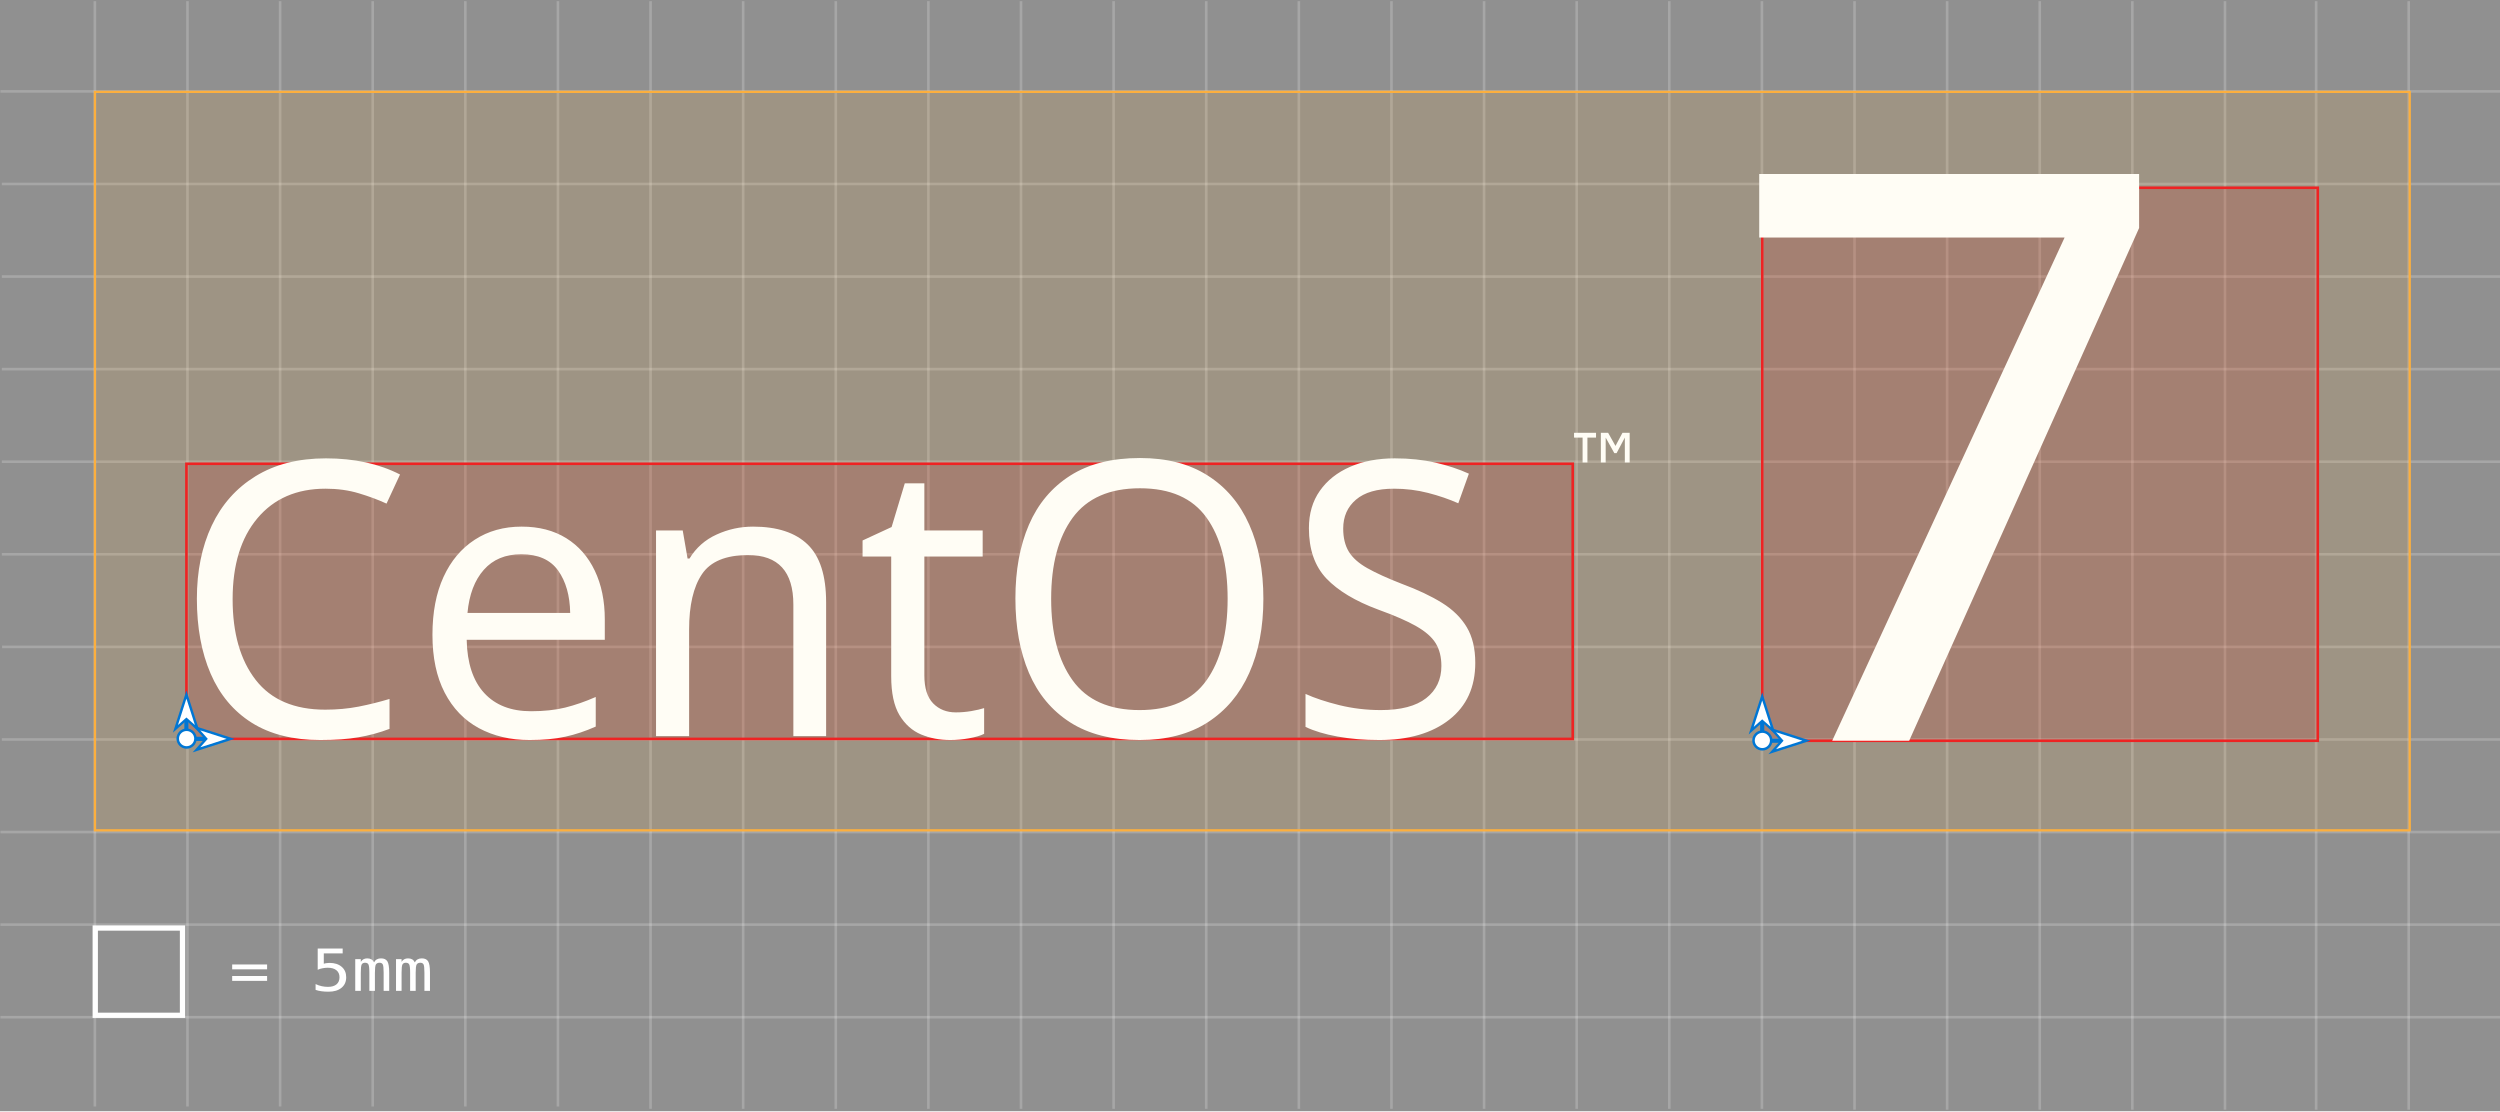
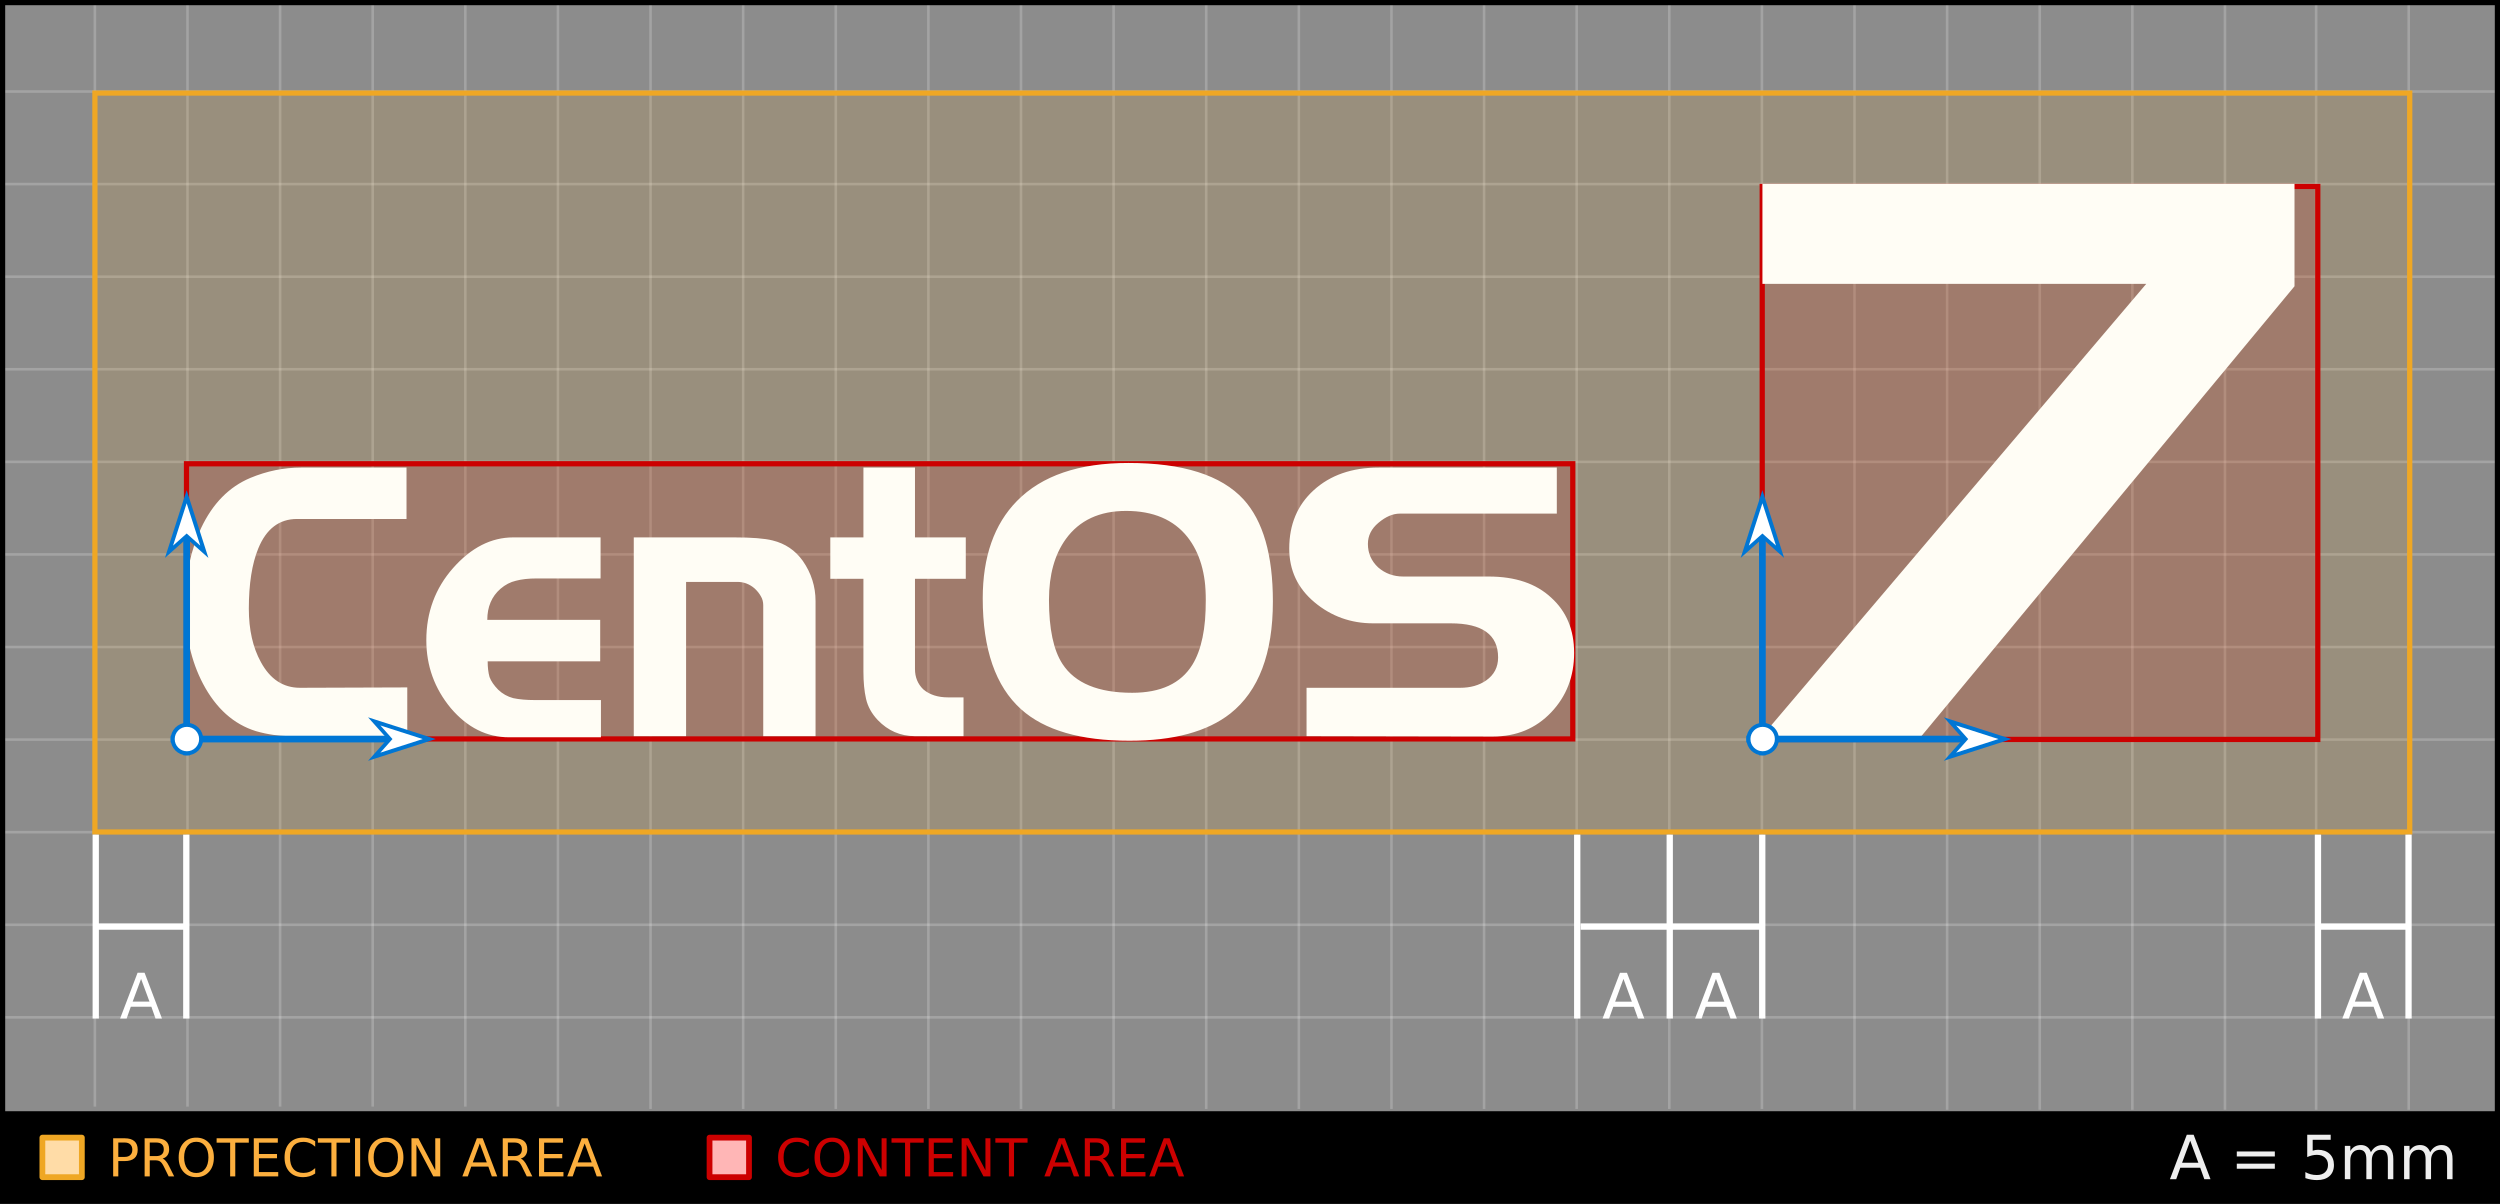
- <svg xmlns="http://www.w3.org/2000/svg" xmlns:xlink="http://www.w3.org/1999/xlink" width="478.346" height="212.598" id="svg3106" version="1.0">
+ <svg xmlns="http://www.w3.org/2000/svg" xmlns:xlink="http://www.w3.org/1999/xlink" width="478.346" height="230.315" id="svg3106" version="1.0">
  <defs id="defs3108" />
-   <g id="layer1" transform="translate(-0.2825948,-822.1534)">
-     <rect style="fill:#8c8c8c;fill-opacity:0.955;stroke:none;stroke-width:1;stroke-linecap:round;stroke-linejoin:miter;stroke-miterlimit:4;stroke-dasharray:none;stroke-dashoffset:0;stroke-opacity:0.089;display:inline" id="CENTOSARTWORK" width="478.346" height="212.598" x="0.283" y="822.153" clip-path="none" />
-     <g id="g11130" style="stroke:#ffffff;stroke-width:0.5;stroke-miterlimit:4;stroke-dasharray:none;stroke-opacity:0.196">
+   <g id="layer1" transform="translate(-0.2825949,-820.3527)">
+     <rect style="fill:#888888;fill-opacity:0.955;stroke:none;stroke-width:1;stroke-linecap:round;stroke-linejoin:miter;stroke-miterlimit:4;stroke-dasharray:none;stroke-dashoffset:0;stroke-opacity:0.089;display:inline" id="CENTOSARTWORK" width="478.346" height="212.598" x="0.283" y="820.353" clip-path="none" />
+     <g id="g11130" style="stroke:#ffffff;stroke-width:0.5;stroke-miterlimit:4;stroke-dasharray:none;stroke-opacity:0.196" transform="translate(0,-1.774477)">
      <path id="path3685" d="M 18.436,822.377 L 18.436,1033.87" style="fill:none;fill-rule:evenodd;stroke:#ffffff;stroke-width:0.5;stroke-linecap:butt;stroke-linejoin:miter;stroke-miterlimit:4;stroke-dasharray:none;stroke-opacity:0.196;display:inline" />
      <path style="fill:none;fill-rule:evenodd;stroke:#ffffff;stroke-width:0.5;stroke-linecap:butt;stroke-linejoin:miter;stroke-miterlimit:4;stroke-dasharray:none;stroke-opacity:0.196;display:inline" d="M 36.156,822.377 L 36.156,1033.868" id="path3687" />
      <path id="path3689" d="M 53.876,822.377 L 53.876,1033.868" style="fill:none;fill-rule:evenodd;stroke:#ffffff;stroke-width:0.5;stroke-linecap:butt;stroke-linejoin:miter;stroke-miterlimit:4;stroke-dasharray:none;stroke-opacity:0.196;display:inline" />
      <path style="fill:none;fill-rule:evenodd;stroke:#ffffff;stroke-width:0.5;stroke-linecap:butt;stroke-linejoin:miter;stroke-miterlimit:4;stroke-dasharray:none;stroke-opacity:0.196;display:inline" d="M 71.597,822.377 L 71.597,1033.868" id="path3691" />
      <path id="path3693" d="M 89.317,822.377 L 89.317,1033.868" style="fill:none;fill-rule:evenodd;stroke:#ffffff;stroke-width:0.5;stroke-linecap:butt;stroke-linejoin:miter;stroke-miterlimit:4;stroke-dasharray:none;stroke-opacity:0.196;display:inline" />
      <path style="fill:none;fill-rule:evenodd;stroke:#ffffff;stroke-width:0.5;stroke-linecap:butt;stroke-linejoin:miter;stroke-miterlimit:4;stroke-dasharray:none;stroke-opacity:0.196;display:inline" d="M 107.038,822.377 L 107.038,1033.868" id="path3695" />
      <path id="path3697" d="M 124.758,822.377 L 124.758,1034.314" style="fill:none;fill-rule:evenodd;stroke:#ffffff;stroke-width:0.5;stroke-linecap:butt;stroke-linejoin:miter;stroke-miterlimit:4;stroke-dasharray:none;stroke-opacity:0.196;display:inline" />
      <path style="fill:none;fill-rule:evenodd;stroke:#ffffff;stroke-width:0.5;stroke-linecap:butt;stroke-linejoin:miter;stroke-miterlimit:4;stroke-dasharray:none;stroke-opacity:0.196;display:inline" d="M 142.478,822.377 L 142.478,1034.314" id="path3699" />
      <path id="path3701" d="M 160.199,822.377 L 160.199,1034.314" style="fill:none;fill-rule:evenodd;stroke:#ffffff;stroke-width:0.5;stroke-linecap:butt;stroke-linejoin:miter;stroke-miterlimit:4;stroke-dasharray:none;stroke-opacity:0.196;display:inline" />
      <path style="fill:none;fill-rule:evenodd;stroke:#ffffff;stroke-width:0.5;stroke-linecap:butt;stroke-linejoin:miter;stroke-miterlimit:4;stroke-dasharray:none;stroke-opacity:0.196;display:inline" d="M 177.919,822.377 L 177.919,1034.314" id="path3703" />
      <path id="path3705" d="M 195.639,822.377 L 195.639,1034.314" style="fill:none;fill-rule:evenodd;stroke:#ffffff;stroke-width:0.5;stroke-linecap:butt;stroke-linejoin:miter;stroke-miterlimit:4;stroke-dasharray:none;stroke-opacity:0.196;display:inline" />
      <path style="fill:none;fill-rule:evenodd;stroke:#ffffff;stroke-width:0.5;stroke-linecap:butt;stroke-linejoin:miter;stroke-miterlimit:4;stroke-dasharray:none;stroke-opacity:0.196;display:inline" d="M 213.36,822.377 L 213.36,1034.314" id="path3707" />
      <path id="path3709" d="M 231.08,822.377 L 231.08,1034.314" style="fill:none;fill-rule:evenodd;stroke:#ffffff;stroke-width:0.5;stroke-linecap:butt;stroke-linejoin:miter;stroke-miterlimit:4;stroke-dasharray:none;stroke-opacity:0.196;display:inline" />
      <path style="fill:none;fill-rule:evenodd;stroke:#ffffff;stroke-width:0.5;stroke-linecap:butt;stroke-linejoin:miter;stroke-miterlimit:4;stroke-dasharray:none;stroke-opacity:0.196;display:inline" d="M 284.241,822.377 L 284.241,1034.314" id="path3711" />
      <path id="path3713" d="M 266.521,822.377 L 266.521,1034.314" style="fill:none;fill-rule:evenodd;stroke:#ffffff;stroke-width:0.5;stroke-linecap:butt;stroke-linejoin:miter;stroke-miterlimit:4;stroke-dasharray:none;stroke-opacity:0.196;display:inline" />
      <path style="fill:none;fill-rule:evenodd;stroke:#ffffff;stroke-width:0.5;stroke-linecap:square;stroke-linejoin:miter;stroke-miterlimit:4;stroke-dasharray:none;stroke-opacity:0.196;display:inline" d="M 0.608,1016.785 L 478.454,1016.785" id="path3719" />
      <path id="path3721" d="M 0.608,999.071 L 478.454,999.071" style="fill:none;fill-rule:evenodd;stroke:#ffffff;stroke-width:0.5;stroke-linecap:square;stroke-linejoin:miter;stroke-miterlimit:4;stroke-dasharray:none;stroke-opacity:0.196;display:inline" />
      <path style="fill:none;fill-rule:evenodd;stroke:#ffffff;stroke-width:0.5;stroke-linecap:square;stroke-linejoin:miter;stroke-miterlimit:4;stroke-dasharray:none;stroke-opacity:0.196;display:inline" d="M 0.609,981.356 L 478.454,981.356" id="path3723" />
      <path id="path3725" d="M 0.88,963.641 L 478.454,963.641" style="fill:none;fill-rule:evenodd;stroke:#ffffff;stroke-width:0.5;stroke-linecap:square;stroke-linejoin:miter;stroke-miterlimit:4;stroke-dasharray:none;stroke-opacity:0.196;display:inline" />
      <path style="fill:none;fill-rule:evenodd;stroke:#ffffff;stroke-width:0.5;stroke-linecap:square;stroke-linejoin:miter;stroke-miterlimit:4;stroke-dasharray:none;stroke-opacity:0.196;display:inline" d="M 0.925,945.927 L 478.454,945.927" id="path3727" />
      <path id="path3729" d="M 0.88,928.212 L 478.454,928.212" style="fill:none;fill-rule:evenodd;stroke:#ffffff;stroke-width:0.5;stroke-linecap:square;stroke-linejoin:miter;stroke-miterlimit:4;stroke-dasharray:none;stroke-opacity:0.196;display:inline" />
      <path style="fill:none;fill-rule:evenodd;stroke:#ffffff;stroke-width:0.5;stroke-linecap:butt;stroke-linejoin:miter;stroke-miterlimit:4;stroke-dasharray:none;stroke-opacity:0.196;display:inline" d="M 248.801,822.377 L 248.801,1034.314" id="path3785" />
      <path id="path3787" d="M 301.962,822.377 L 301.962,1034.314" style="fill:none;fill-rule:evenodd;stroke:#ffffff;stroke-width:0.5;stroke-linecap:butt;stroke-linejoin:miter;stroke-miterlimit:4;stroke-dasharray:none;stroke-opacity:0.196;display:inline" />
      <path style="fill:none;fill-rule:evenodd;stroke:#ffffff;stroke-width:0.5;stroke-linecap:butt;stroke-linejoin:miter;stroke-miterlimit:4;stroke-dasharray:none;stroke-opacity:0.196;display:inline" d="M 319.682,822.377 L 319.682,1034.314" id="path3789" />
      <path id="path3791" d="M 337.403,822.377 L 337.403,1034.314" style="fill:none;fill-rule:evenodd;stroke:#ffffff;stroke-width:0.5;stroke-linecap:butt;stroke-linejoin:miter;stroke-miterlimit:4;stroke-dasharray:none;stroke-opacity:0.196;display:inline" />
      <path style="fill:none;fill-rule:evenodd;stroke:#ffffff;stroke-width:0.5;stroke-linecap:butt;stroke-linejoin:miter;stroke-miterlimit:4;stroke-dasharray:none;stroke-opacity:0.196;display:inline" d="M 355.123,822.377 L 355.123,1034.478" id="path3793" />
      <path style="fill:none;fill-rule:evenodd;stroke:#ffffff;stroke-width:0.5;stroke-linecap:square;stroke-linejoin:miter;stroke-miterlimit:4;stroke-dasharray:none;stroke-opacity:0.196;display:inline" d="M 0.881,910.497 L 478.454,910.497" id="path6619" />
      <path id="path6621" d="M 0.881,892.783 L 478.454,892.783" style="fill:none;fill-rule:evenodd;stroke:#ffffff;stroke-width:0.5;stroke-linecap:square;stroke-linejoin:miter;stroke-miterlimit:4;stroke-dasharray:none;stroke-opacity:0.196;display:inline" />
      <path id="path4235" d="M 372.843,822.377 L 372.843,1034.478" style="fill:none;fill-rule:evenodd;stroke:#ffffff;stroke-width:0.5;stroke-linecap:butt;stroke-linejoin:miter;stroke-miterlimit:4;stroke-dasharray:none;stroke-opacity:0.196;display:inline" />
      <path style="fill:none;fill-rule:evenodd;stroke:#ffffff;stroke-width:0.5;stroke-linecap:butt;stroke-linejoin:miter;stroke-miterlimit:4;stroke-dasharray:none;stroke-opacity:0.196;display:inline" d="M 390.564,822.377 L 390.564,1034.478" id="path4237" />
      <path id="path4239" d="M 408.284,822.377 L 408.284,1034.478" style="fill:none;fill-rule:evenodd;stroke:#ffffff;stroke-width:0.5;stroke-linecap:butt;stroke-linejoin:miter;stroke-miterlimit:4;stroke-dasharray:none;stroke-opacity:0.196;display:inline" />
      <path style="fill:none;fill-rule:evenodd;stroke:#ffffff;stroke-width:0.5;stroke-linecap:butt;stroke-linejoin:miter;stroke-miterlimit:4;stroke-dasharray:none;stroke-opacity:0.196;display:inline" d="M 426.005,822.377 L 426.005,1034.478" id="path5011" />
      <path id="path9589" d="M 0.881,875.068 L 478.454,875.068" style="fill:none;fill-rule:evenodd;stroke:#ffffff;stroke-width:0.5;stroke-linecap:square;stroke-linejoin:miter;stroke-miterlimit:4;stroke-dasharray:none;stroke-opacity:0.196;display:inline" />
      <path style="fill:none;fill-rule:evenodd;stroke:#ffffff;stroke-width:0.5;stroke-linecap:square;stroke-linejoin:miter;stroke-miterlimit:4;stroke-dasharray:none;stroke-opacity:0.196;display:inline" d="M 0.881,857.353 L 478.454,857.353" id="path9591" />
      <path id="path9593" d="M 0.608,839.639 L 478.454,839.639" style="fill:none;fill-rule:evenodd;stroke:#ffffff;stroke-width:0.5;stroke-linecap:square;stroke-linejoin:miter;stroke-miterlimit:4;stroke-dasharray:none;stroke-opacity:0.196;display:inline" />
      <path id="path10273" d="M 443.446,822.377 L 443.446,1034.478" style="fill:none;fill-rule:evenodd;stroke:#ffffff;stroke-width:0.5;stroke-linecap:butt;stroke-linejoin:miter;stroke-miterlimit:4;stroke-dasharray:none;stroke-opacity:0.196;display:inline" />
      <path style="fill:none;fill-rule:evenodd;stroke:#ffffff;stroke-width:0.5;stroke-linecap:butt;stroke-linejoin:miter;stroke-miterlimit:4;stroke-dasharray:none;stroke-opacity:0.196;display:inline" d="M 461.163,822.377 L 461.163,1034.478" id="path3598" />
    </g>
-     <rect y="839.733" x="18.442" height="141.297" width="442.913" id="rect5058" style="opacity:1;fill:#fcaf3e;fill-opacity:0.137;stroke:#fcaf3e;stroke-width:0.436;stroke-linecap:round;stroke-linejoin:miter;stroke-miterlimit:4;stroke-dasharray:none;stroke-opacity:1" />
-     <text xml:space="preserve" style="font-size:11.11px;font-style:normal;font-variant:normal;font-weight:normal;font-stretch:normal;text-align:start;line-height:125%;writing-mode:lr-tb;text-anchor:start;fill:#ffffff;fill-opacity:1;stroke:none;stroke-width:1;stroke-linecap:butt;stroke-linejoin:miter;stroke-miterlimit:4;stroke-dasharray:none;stroke-opacity:1;font-family:DejaVu LGC Sans Mono;-inkscape-font-specification:DejaVu LGC Sans Mono" x="40.87" y="1092.87" id="text5060" transform="scale(1.080181,0.925771)">
-       <tspan id="tspan5062" x="40.87" y="1092.87" style="font-size:12px">= 5mm</tspan>
-     </text>
-     <rect style="opacity:1;fill:none;fill-opacity:1;stroke:#ffffff;stroke-width:1.018;stroke-linecap:round;stroke-linejoin:miter;stroke-miterlimit:4;stroke-dasharray:none;stroke-opacity:1" id="rect5066" width="16.699" height="16.699" x="18.508" y="999.721" />
-     <rect y="858.084" x="337.464" height="105.802" width="106.299" id="rect9587" style="opacity:1;fill:#cc0000;fill-opacity:0.137;stroke:#ee2323;stroke-width:0.5;stroke-linecap:round;stroke-linejoin:miter;stroke-miterlimit:4;stroke-dasharray:none;stroke-opacity:1" />
-     <text xml:space="preserve" style="font-size:151.79px;font-style:normal;font-variant:normal;font-weight:200;font-stretch:normal;text-align:start;line-height:125%;writing-mode:lr-tb;text-anchor:start;fill:#fffdf5;fill-opacity:1;stroke:none;stroke-width:1px;stroke-linecap:butt;stroke-linejoin:miter;stroke-opacity:1;font-family:Denmark;-inkscape-font-specification:Denmark Ultra-Light" x="330.364" y="963.469" id="text9583" transform="scale(0.9995681,1.000432)">
-       <tspan id="tspan9585" x="330.364" y="963.469" style="font-size:151.79px;font-style:normal;font-variant:normal;font-weight:200;font-stretch:normal;text-align:start;line-height:125%;writing-mode:lr-tb;text-anchor:start;fill:#fffdf5;font-family:Denmark;-inkscape-font-specification:Denmark Ultra-Light">7</tspan>
-     </text>
-     <rect style="opacity:1;fill:#cc0000;fill-opacity:0.137;stroke:#ee2323;stroke-width:0.5;stroke-linecap:round;stroke-linejoin:miter;stroke-miterlimit:4;stroke-dasharray:none;stroke-opacity:1" id="rect14283" width="265.248" height="52.652" x="35.956" y="910.887" />
-     <text transform="scale(0.9903898,1.009703)" xml:space="preserve" style="font-size:72.706px;font-style:normal;font-variant:normal;font-weight:200;font-stretch:normal;text-align:start;line-height:125%;writing-mode:lr-tb;text-anchor:start;fill:#fffdf5;fill-opacity:1;stroke:none;stroke-width:1;stroke-linecap:butt;stroke-linejoin:miter;stroke-miterlimit:4;stroke-dasharray:none;stroke-opacity:1;display:inline;font-family:Denmark;-inkscape-font-specification:Denmark Ultra-Light" x="33.881" y="953.75" id="text5083" clip-path="none">
-       <tspan id="tspan5085" x="33.881" y="953.75" style="font-size:72.706px;font-style:normal;font-variant:normal;font-weight:200;font-stretch:normal;text-align:start;line-height:125%;writing-mode:lr-tb;text-anchor:start;fill:#fffdf5;fill-opacity:1;stroke-width:1;stroke-miterlimit:4;stroke-dasharray:none;font-family:Denmark;-inkscape-font-specification:Denmark Ultra-Light">CentOS</tspan>
-     </text>
-     <text xml:space="preserve" style="font-size:18.264px;font-style:normal;font-weight:normal;fill:#fffdf5;fill-opacity:1;stroke:none;stroke-width:1;stroke-linecap:butt;stroke-linejoin:miter;stroke-miterlimit:4;stroke-dasharray:none;stroke-opacity:1;font-family:Bitstream Vera Sans" x="328.937" y="836.119" id="text5087" transform="scale(0.9092079,1.099858)">
-       <tspan id="tspan5089" x="328.937" y="836.119">™</tspan>
-     </text>
-     <g id="g4973" transform="matrix(0.3644111,0,0,0.3644111,-80.5127,612.401)">
-       <g transform="matrix(0,1.31188,1.167689,0,-14.97822,-16.15833)" id="g4958" style="stroke-width:1.004;stroke-miterlimit:4;stroke-dasharray:none;display:inline">
-         <path style="fill:#0076d4;fill-opacity:1;fill-rule:evenodd;stroke:none;stroke-width:1.004;stroke-linecap:butt;stroke-linejoin:miter;stroke-miterlimit:4;stroke-dasharray:none;stroke-opacity:1" d="M 745.953,286.718 L 745.953,298.029 L 747.62,298.029 L 747.62,286.718 L 745.953,286.718 z" id="path4960" />
-         <path style="fill:#ffffff;fill-opacity:1;fill-rule:evenodd;stroke:#0076d4;stroke-width:1.003;marker-start:none;stroke-miterlimit:4;stroke-dasharray:none;stroke-opacity:1" d="M 746.787,295.429 L 742.387,291.029 L 746.787,306.429 L 751.187,291.029 L 746.787,295.429 z" id="path4962" />
+     <rect y="838.162" x="18.442" height="141.387" width="442.913" id="rect5058" style="opacity:1;fill:#efa724;fill-opacity:0.137;stroke:#efa724;stroke-width:1;stroke-linecap:round;stroke-linejoin:miter;stroke-miterlimit:4;stroke-dasharray:none;stroke-opacity:1" />
+     <rect style="opacity:1;fill:#cc0000;fill-opacity:0.137;stroke:#cc0000;stroke-width:1;stroke-linecap:round;stroke-linejoin:miter;stroke-miterlimit:4;stroke-dasharray:none;stroke-opacity:1" id="rect14283" width="265.248" height="52.652" x="35.966" y="909.087" />
+     <path style="font-size:72.706px;font-style:normal;font-variant:normal;font-weight:200;font-stretch:normal;text-align:start;line-height:125%;writing-mode:lr-tb;text-anchor:start;fill:#fffdf5;fill-opacity:1;stroke:none;stroke-width:1;stroke-linecap:butt;stroke-linejoin:miter;stroke-miterlimit:4;stroke-opacity:1;display:inline;font-family:Denmark;-inkscape-font-specification:Denmark Ultra-Light" clip-path="none" d="M 78.209,961.204 L 55.959,961.204 C 53.703,961.204 51.471,960.886 49.263,960.25 C 44.99,958.928 41.606,955.894 39.11,951.147 C 36.853,946.84 35.725,941.824 35.725,936.097 C 35.725,930.567 36.733,925.673 38.75,921.415 C 40.958,916.717 44.102,913.511 48.182,911.798 C 51.351,910.477 54.591,909.816 57.903,909.816 L 78.065,909.816 L 78.065,919.653 L 57.111,919.653 C 53.703,919.653 51.231,921.538 49.695,925.306 C 48.494,928.242 47.894,932.084 47.894,936.832 C 47.894,940.845 48.662,944.246 50.199,947.036 C 51.975,950.315 54.471,951.954 57.687,951.954 L 78.209,951.881 L 78.209,961.204 M 115.266,961.424 L 97.696,961.424 C 93.424,961.424 89.703,959.565 86.535,955.845 C 83.415,952.077 81.855,947.745 81.855,942.851 C 81.855,937.517 83.559,932.916 86.967,929.05 C 90.423,925.135 94.264,923.177 98.488,923.177 L 115.194,923.177 L 115.194,931.032 L 102.953,931.032 C 101.416,931.032 100.096,931.179 98.992,931.473 C 97.936,931.717 96.952,932.231 96.04,933.014 C 94.36,934.482 93.52,936.465 93.52,938.96 L 115.122,938.96 L 115.122,946.889 L 93.592,946.889 C 93.592,948.063 93.712,949.067 93.952,949.899 C 94.24,950.682 94.792,951.489 95.608,952.321 C 96.424,953.104 97.384,953.643 98.488,953.936 C 99.64,954.181 101.032,954.303 102.665,954.303 L 115.266,954.303 L 115.266,961.424 M 156.328,961.204 L 146.319,961.204 L 146.319,936.171 C 146.319,935.535 146.175,934.972 145.887,934.482 C 145.599,933.944 145.191,933.43 144.663,932.941 C 143.702,932.109 142.598,931.693 141.35,931.693 L 131.557,931.693 L 131.557,961.204 L 121.548,961.204 L 121.548,923.177 L 140.702,923.177 C 144.111,923.177 146.583,923.373 148.119,923.764 C 150.519,924.352 152.439,925.649 153.879,927.655 C 155.512,930.004 156.328,932.574 156.328,935.363 L 156.328,961.204 M 185.074,931.105 L 175.353,931.105 L 175.353,948.357 C 175.353,949.923 175.881,951.22 176.937,952.248 C 178.138,953.276 179.722,953.79 181.69,953.789 L 184.642,953.789 L 184.642,961.204 L 175.353,961.204 C 172.569,961.204 170.193,960.176 168.225,958.121 C 167.072,956.897 166.328,955.551 165.992,954.083 C 165.656,952.615 165.488,950.878 165.488,948.871 L 165.488,931.105 L 159.152,931.105 L 159.152,923.177 L 165.488,923.177 L 165.488,909.816 L 175.353,909.816 L 175.353,923.177 L 185.074,923.177 L 185.074,931.105 M 243.835,935.437 C 243.835,945.421 241.123,952.566 235.698,956.873 C 231.282,960.348 224.849,962.085 216.401,962.085 C 207.04,962.085 200.127,960.078 195.663,956.065 C 190.766,951.661 188.318,944.589 188.318,934.849 C 188.318,926.872 190.502,920.657 194.871,916.203 C 199.623,911.358 206.728,908.935 216.185,908.935 C 226.601,908.935 233.946,911.26 238.219,915.909 C 241.963,920.02 243.835,926.53 243.835,935.437 M 231.018,935.143 C 231.018,930.102 229.842,926.089 227.49,923.104 C 224.849,919.776 220.937,918.112 215.753,918.112 C 210.664,918.112 206.824,919.898 204.231,923.471 C 202.071,926.456 200.991,930.347 200.991,935.143 C 200.991,940.673 201.855,944.76 203.583,947.403 C 205.984,951.073 210.424,952.909 216.905,952.909 C 222.377,952.909 226.217,951.122 228.426,947.55 C 230.154,944.76 231.018,940.624 231.018,935.143 M 301.473,945.274 C 301.473,949.776 300.009,953.569 297.081,956.653 C 294.153,959.736 290.432,961.277 285.92,961.277 L 250.276,961.204 L 250.276,951.954 L 279.655,951.954 C 281.623,951.954 283.28,951.489 284.624,950.559 C 286.16,949.483 286.928,948.015 286.928,946.155 C 286.928,941.799 283.904,939.621 277.855,939.621 L 263.022,939.621 C 258.749,939.621 255.005,938.275 251.789,935.584 C 248.572,932.892 246.964,929.466 246.964,925.306 C 246.964,920.706 248.524,916.986 251.645,914.148 C 254.813,911.26 258.965,909.816 264.102,909.816 L 298.161,909.816 L 298.161,918.626 L 268.134,918.626 C 266.79,918.626 265.422,919.213 264.03,920.387 C 262.686,921.513 262.014,922.859 262.014,924.425 C 262.014,926.187 262.662,927.68 263.958,928.903 C 265.302,930.078 266.91,930.665 268.782,930.665 L 285.128,930.665 C 290.216,930.665 294.201,932.011 297.081,934.703 C 300.009,937.345 301.473,940.869 301.473,945.274" id="text5083" />
+     <rect style="fill:none;fill-opacity:1;stroke:#000000;stroke-width:1;stroke-linecap:round;stroke-linejoin:miter;stroke-miterlimit:4;stroke-dasharray:none;stroke-dashoffset:0;stroke-opacity:1;display:inline" id="rect2443" width="477.361" height="229.329" x="0.775" y="820.845" clip-path="none" />
+     <g id="g3976" transform="matrix(0.9979155,0,0,1,5.8907621e-4,-6.039259)">
+       <path id="rect4586" d="M 0.283,1038.99 C 0.283,1038.99 479.628,1038.99 479.628,1038.99 C 479.628,1038.99 479.628,1056.707 479.628,1056.707 C 479.628,1056.707 0.283,1056.707 0.283,1056.707 C 0.283,1056.707 0.283,1038.99 0.283,1038.99 z" style="fill:#000000;fill-opacity:1;fill-rule:nonzero;stroke:none;stroke-width:1;stroke-linecap:round;stroke-linejoin:round;marker:none;marker-start:none;marker-mid:none;marker-end:none;stroke-miterlimit:4;stroke-dashoffset:0;stroke-opacity:1;visibility:visible;display:inline;overflow:visible;enable-background:accumulate" />
+       <text transform="scale(0.9995648,1.000435)" xml:space="preserve" style="font-size:11.662px;font-style:normal;font-variant:normal;font-weight:normal;font-stretch:normal;text-indent:0;text-align:start;text-decoration:none;line-height:125%;letter-spacing:normal;word-spacing:normal;text-transform:none;direction:ltr;block-progression:tb;writing-mode:lr-tb;text-anchor:start;fill:#eeeeee;fill-opacity:1;fill-rule:nonzero;stroke:none;stroke-width:1px;stroke-linecap:butt;stroke-linejoin:miter;marker:none;marker-start:none;marker-mid:none;marker-end:none;stroke-miterlimit:4;stroke-dasharray:none;stroke-dashoffset:0;stroke-opacity:1;visibility:visible;display:inline;overflow:visible;enable-background:accumulate;font-family:DejaVu LGC Sans;-inkscape-font-specification:DejaVu LGC Sans" x="416.428" y="1051.56" id="text4582">
+         <tspan id="tspan4584" x="416.428" y="1051.56">A = 5mm</tspan>
+       </text>
+       <g id="g4540" transform="matrix(1.000133,0,0,1.000133,-1.0449328e-3,-0.1399377)">
+         <g transform="translate(106.4907,-45.9381)" id="g3396">
+           <rect y="1090.004" x="-98.081" height="7.565" width="7.565" id="rect2614" style="opacity:1;fill:#ffdca7;fill-opacity:1;fill-rule:nonzero;stroke:#efa724;stroke-width:1.106;stroke-linecap:round;stroke-linejoin:round;marker:none;marker-start:none;marker-mid:none;marker-end:none;stroke-miterlimit:4;stroke-dasharray:none;stroke-dashoffset:0;stroke-opacity:1;visibility:visible;display:inline;overflow:visible;enable-background:accumulate" />
+           <text id="text3386" y="1097.427" x="-85.497" style="font-size:10px;font-style:normal;font-variant:normal;font-weight:normal;font-stretch:normal;text-indent:0;text-align:start;text-decoration:none;line-height:125%;letter-spacing:normal;word-spacing:normal;text-transform:none;direction:ltr;block-progression:tb;writing-mode:lr-tb;text-anchor:start;opacity:1;fill:#fcaf3e;fill-opacity:1;fill-rule:nonzero;stroke:none;stroke-width:1px;stroke-linecap:butt;stroke-linejoin:miter;marker:none;marker-start:none;marker-mid:none;marker-end:none;stroke-miterlimit:4;stroke-dasharray:none;stroke-dashoffset:0;stroke-opacity:1;visibility:visible;display:inline;overflow:visible;enable-background:accumulate;font-family:DejaVu LGC Sans;-inkscape-font-specification:DejaVu LGC Sans" xml:space="preserve">
+             <tspan y="1097.427" x="-85.497" id="tspan3388">PROTECTION AREA</tspan>
+           </text>
+         </g>
+         <g id="g3426" transform="translate(234.3926,-45.9381)">
+           <rect style="opacity:1;fill:#ffb6b6;fill-opacity:1;fill-rule:nonzero;stroke:#cc0000;stroke-width:1.106;stroke-linecap:round;stroke-linejoin:round;marker:none;marker-start:none;marker-mid:none;marker-end:none;stroke-miterlimit:4;stroke-dasharray:none;stroke-dashoffset:0;stroke-opacity:1;visibility:visible;display:inline;overflow:visible;enable-background:accumulate" id="rect3428" width="7.565" height="7.565" x="-98.081" y="1090.004" />
+           <text xml:space="preserve" style="font-size:10px;font-style:normal;font-variant:normal;font-weight:normal;font-stretch:normal;text-indent:0;text-align:start;text-decoration:none;line-height:125%;letter-spacing:normal;word-spacing:normal;text-transform:none;direction:ltr;block-progression:tb;writing-mode:lr-tb;text-anchor:start;opacity:1;fill:#cc0000;fill-opacity:1;fill-rule:nonzero;stroke:none;stroke-width:1px;stroke-linecap:butt;stroke-linejoin:miter;marker:none;marker-start:none;marker-mid:none;marker-end:none;stroke-miterlimit:4;stroke-dasharray:none;stroke-dashoffset:0;stroke-opacity:1;visibility:visible;display:inline;overflow:visible;enable-background:accumulate;font-family:DejaVu LGC Sans;-inkscape-font-specification:DejaVu LGC Sans" x="-85.497" y="1097.427" id="text3430">
+             <tspan id="tspan3432" x="-85.497" y="1097.427">CONTENT AREA</tspan>
+           </text>
+         </g>
      </g>
-       <g style="stroke-width:1.004;stroke-miterlimit:4;stroke-dasharray:none;display:inline" id="g8603" transform="matrix(1.31188,0,0,-1.167689,-660.0947,1298.114)">
-         <path id="path8605" d="M 745.953,286.718 L 745.953,298.029 L 747.62,298.029 L 747.62,286.718 L 745.953,286.718 z" style="fill:#0076d4;fill-opacity:1;fill-rule:evenodd;stroke:none;stroke-width:1.004;stroke-linecap:butt;stroke-linejoin:miter;stroke-miterlimit:4;stroke-dasharray:none;stroke-opacity:1" />
-         <path id="path8607" d="M 746.787,295.429 L 742.387,291.029 L 746.787,306.429 L 751.187,291.029 L 746.787,295.429 z" style="fill:#ffffff;fill-opacity:1;fill-rule:evenodd;stroke:#0076d4;stroke-width:1.003;marker-start:none;stroke-miterlimit:4;stroke-dasharray:none;stroke-opacity:1" />
+     </g>
+     <g id="g3273" transform="matrix(0.9991009,0,0,0.999973,-16.08037,-71.79318)">
+       <path id="use3265" d="M 34.713,1086.454 L 34.713,1052.478" style="fill:none;fill-rule:evenodd;stroke:#ffffff;stroke-width:1.205;stroke-linecap:square;stroke-linejoin:miter;stroke-miterlimit:4;stroke-dasharray:none;stroke-opacity:1" />
+       <path style="fill:none;fill-rule:evenodd;stroke:#ffffff;stroke-width:1.205;stroke-linecap:square;stroke-linejoin:miter;stroke-miterlimit:4;stroke-dasharray:none;stroke-opacity:1" d="M 52.058,1086.454 L 52.058,1052.478" id="use3267" />
+       <path id="use3269" d="M 51.846,1069.466 L 34.713,1069.466" style="fill:none;fill-rule:evenodd;stroke:#ffffff;stroke-width:1.206px;stroke-linecap:butt;stroke-linejoin:miter;stroke-opacity:1" />
+       <text xml:space="preserve" style="font-size:11.994px;font-style:normal;font-variant:normal;font-weight:normal;font-stretch:normal;text-indent:0;text-align:start;text-decoration:none;line-height:125%;letter-spacing:normal;word-spacing:normal;text-transform:none;direction:ltr;block-progression:tb;writing-mode:lr-tb;text-anchor:start;fill:#ffffff;fill-opacity:1;fill-rule:nonzero;stroke:none;stroke-width:1px;stroke-linecap:butt;stroke-linejoin:miter;marker:none;marker-start:none;marker-mid:none;marker-end:none;stroke-miterlimit:4;stroke-dasharray:none;stroke-dashoffset:0;stroke-opacity:1;visibility:visible;display:inline;overflow:visible;enable-background:accumulate;font-family:DejaVu LGC Sans;-inkscape-font-specification:DejaVu LGC Sans" x="39.305" y="1086.583" id="use3271" transform="scale(0.9995638,1.000436)">
+         <tspan id="tspan2514" x="39.305" y="1086.583">A</tspan>
+       </text>
+     </g>
+     <g id="g4518" transform="translate(166.8319,-21.42419)">
+       <path style="fill:none;fill-rule:evenodd;stroke:#ffffff;stroke-width:1.206px;stroke-linecap:square;stroke-linejoin:miter;stroke-opacity:1" d="M 135.235,1036.056 L 135.235,1002.081" id="path2518" />
+       <path id="path2520" d="M 152.935,1036.056 L 152.935,1002.081" style="fill:none;fill-rule:evenodd;stroke:#ffffff;stroke-width:1.206px;stroke-linecap:square;stroke-linejoin:miter;stroke-opacity:1" />
+       <path style="fill:none;fill-rule:evenodd;stroke:#ffffff;stroke-width:1.206px;stroke-linecap:butt;stroke-linejoin:miter;stroke-opacity:1" d="M 170.318,1019.068 L 135.873,1019.068" id="path2522" />
+       <text transform="scale(0.9991279,1.000873)" id="text2524" y="1035.755" x="140.113" style="font-size:11.989px;font-style:normal;font-variant:normal;font-weight:normal;font-stretch:normal;text-indent:0;text-align:start;text-decoration:none;line-height:125%;letter-spacing:normal;word-spacing:normal;text-transform:none;direction:ltr;block-progression:tb;writing-mode:lr-tb;text-anchor:start;fill:#ffffff;fill-opacity:1;fill-rule:nonzero;stroke:none;stroke-width:1px;stroke-linecap:butt;stroke-linejoin:miter;marker:none;marker-start:none;marker-mid:none;marker-end:none;stroke-miterlimit:4;stroke-dasharray:none;stroke-dashoffset:0;stroke-opacity:1;visibility:visible;display:inline;overflow:visible;enable-background:accumulate;font-family:DejaVu LGC Sans;-inkscape-font-specification:DejaVu LGC Sans" xml:space="preserve">
+         <tspan y="1035.755" x="140.113" id="tspan2526">A</tspan>
+       </text>
+       <path style="fill:none;fill-rule:evenodd;stroke:#ffffff;stroke-width:1.206px;stroke-linecap:square;stroke-linejoin:miter;stroke-opacity:1" d="M 170.636,1036.056 L 170.636,1002.081" id="path2532" />
+       <text xml:space="preserve" style="font-size:11.989px;font-style:normal;font-variant:normal;font-weight:normal;font-stretch:normal;text-indent:0;text-align:start;text-decoration:none;line-height:125%;letter-spacing:normal;word-spacing:normal;text-transform:none;direction:ltr;block-progression:tb;writing-mode:lr-tb;text-anchor:start;fill:#ffffff;fill-opacity:1;fill-rule:nonzero;stroke:none;stroke-width:1px;stroke-linecap:butt;stroke-linejoin:miter;marker:none;marker-start:none;marker-mid:none;marker-end:none;stroke-miterlimit:4;stroke-dasharray:none;stroke-dashoffset:0;stroke-opacity:1;visibility:visible;display:inline;overflow:visible;enable-background:accumulate;font-family:DejaVu LGC Sans;-inkscape-font-specification:DejaVu LGC Sans" x="157.829" y="1035.755" id="text2536" transform="scale(0.9991279,1.000873)">
+         <tspan id="tspan2538" x="157.829" y="1035.755">A</tspan>
+       </text>
+     </g>
+     <g transform="matrix(0.9991009,0,0,0.999973,409.1165,-71.79318)" id="g4528">
+       <path style="fill:none;fill-rule:evenodd;stroke:#ffffff;stroke-width:1.205;stroke-linecap:square;stroke-linejoin:miter;stroke-miterlimit:4;stroke-dasharray:none;stroke-opacity:1" d="M 34.713,1086.454 L 34.713,1052.478" id="path4530" />
+       <path id="path4532" d="M 52.058,1086.454 L 52.058,1052.478" style="fill:none;fill-rule:evenodd;stroke:#ffffff;stroke-width:1.205;stroke-linecap:square;stroke-linejoin:miter;stroke-miterlimit:4;stroke-dasharray:none;stroke-opacity:1" />
+       <path style="fill:none;fill-rule:evenodd;stroke:#ffffff;stroke-width:1.206px;stroke-linecap:butt;stroke-linejoin:miter;stroke-opacity:1" d="M 51.846,1069.466 L 34.713,1069.466" id="path4534" />
+       <text transform="scale(0.9995638,1.000436)" id="text4536" y="1086.583" x="39.305" style="font-size:11.994px;font-style:normal;font-variant:normal;font-weight:normal;font-stretch:normal;text-indent:0;text-align:start;text-decoration:none;line-height:125%;letter-spacing:normal;word-spacing:normal;text-transform:none;direction:ltr;block-progression:tb;writing-mode:lr-tb;text-anchor:start;fill:#ffffff;fill-opacity:1;fill-rule:nonzero;stroke:none;stroke-width:1px;stroke-linecap:butt;stroke-linejoin:miter;marker:none;marker-start:none;marker-mid:none;marker-end:none;stroke-miterlimit:4;stroke-dasharray:none;stroke-dashoffset:0;stroke-opacity:1;visibility:visible;display:inline;overflow:visible;enable-background:accumulate;font-family:DejaVu LGC Sans;-inkscape-font-specification:DejaVu LGC Sans" xml:space="preserve">
+         <tspan y="1086.583" x="39.305" id="tspan4538">A</tspan>
+       </text>
+     </g>
+     <rect y="856.033" x="337.464" height="105.802" width="106.299" id="rect9587" style="opacity:1;fill:#cc0000;fill-opacity:0.137;stroke:#cc0000;stroke-width:1;stroke-linecap:round;stroke-linejoin:miter;stroke-miterlimit:4;stroke-dasharray:none;stroke-opacity:1" />
+     <path style="font-size:151.79px;font-style:normal;font-variant:normal;font-weight:200;font-stretch:normal;text-align:start;line-height:125%;writing-mode:lr-tb;text-anchor:start;fill:#fffdf5;fill-opacity:1;stroke:none;stroke-width:1px;stroke-linecap:butt;stroke-linejoin:miter;stroke-opacity:1;font-family:Denmark;-inkscape-font-specification:Denmark Ultra-Light" d="M 439.311,875.125 L 367.393,961.835 L 336.897,961.835 L 410.939,874.67 L 337.504,874.67 L 337.504,855.536 L 439.311,855.536 L 439.311,875.125" id="text9583" />
+     <g transform="matrix(0.5856736,0,0,0.5856736,150.317,397.5199)" id="use10998" style="opacity:1">
+       <g transform="matrix(1.31188,0,0,-1.167689,-660.0947,1303.52)" id="g4558" style="stroke-width:1.004;stroke-miterlimit:4;stroke-dasharray:none;display:inline">
+         <path style="fill:#0076d4;fill-opacity:1;fill-rule:evenodd;stroke:none;stroke-width:1.004;stroke-linecap:butt;stroke-linejoin:miter;stroke-miterlimit:4;stroke-dasharray:none;stroke-opacity:1" d="M 745.953,286.718 L 745.953,349.39 L 747.62,349.39 L 747.62,286.718 L 745.953,286.718 z" id="path4560" />
+         <path style="fill:#ffffff;fill-opacity:1;fill-rule:evenodd;stroke:#0076d4;stroke-width:1.003;marker-start:none;stroke-miterlimit:4;stroke-dasharray:none;stroke-opacity:1" d="M 746.787,348.07 L 742.387,343.67 L 746.787,359.07 L 751.187,343.67 L 746.787,348.07 z" id="path4562" />
      </g>
-       <path transform="matrix(2.65748,0,0,2.65748,-116.8062,788.671)" d="M 166,65.753 A 1.75,1.75 0 1 1 162.5,65.753 A 1.75,1.75 0 1 1 166,65.753 z" id="path8609" style="fill:#ffffff;fill-opacity:1;stroke:#0076d4;stroke-width:0.5;stroke-linecap:square;stroke-miterlimit:4;stroke-dasharray:none;stroke-dashoffset:0;stroke-opacity:1;display:inline" />
+       <use x="0" y="0" xlink:href="#g4558" id="use4568" transform="matrix(0,1,-1,0,1283.093,643.808)" width="478.346" height="230.315" />
+       <path style="fill:#ffffff;fill-opacity:1;stroke:#0076d4;stroke-width:0.5;stroke-linecap:square;stroke-miterlimit:4;stroke-dasharray:none;stroke-dashoffset:0;stroke-opacity:1;display:inline" id="path4564" d="M 166,65.753 A 1.75,1.75 0 1 1 162.5,65.753 A 1.75,1.75 0 1 1 166,65.753 z" transform="matrix(2.65748,0,0,2.65748,-116.8062,788.671)" />
    </g>
-     <use x="0" y="0" xlink:href="#g4973" id="use10998" transform="translate(301.5055,0.3527481)" width="442.913" height="212.598" />
+     <use x="0" y="0" xlink:href="#use10998" id="use4566" transform="translate(-301.5,0)" width="478.346" height="230.315" />
  </g>
</svg>
